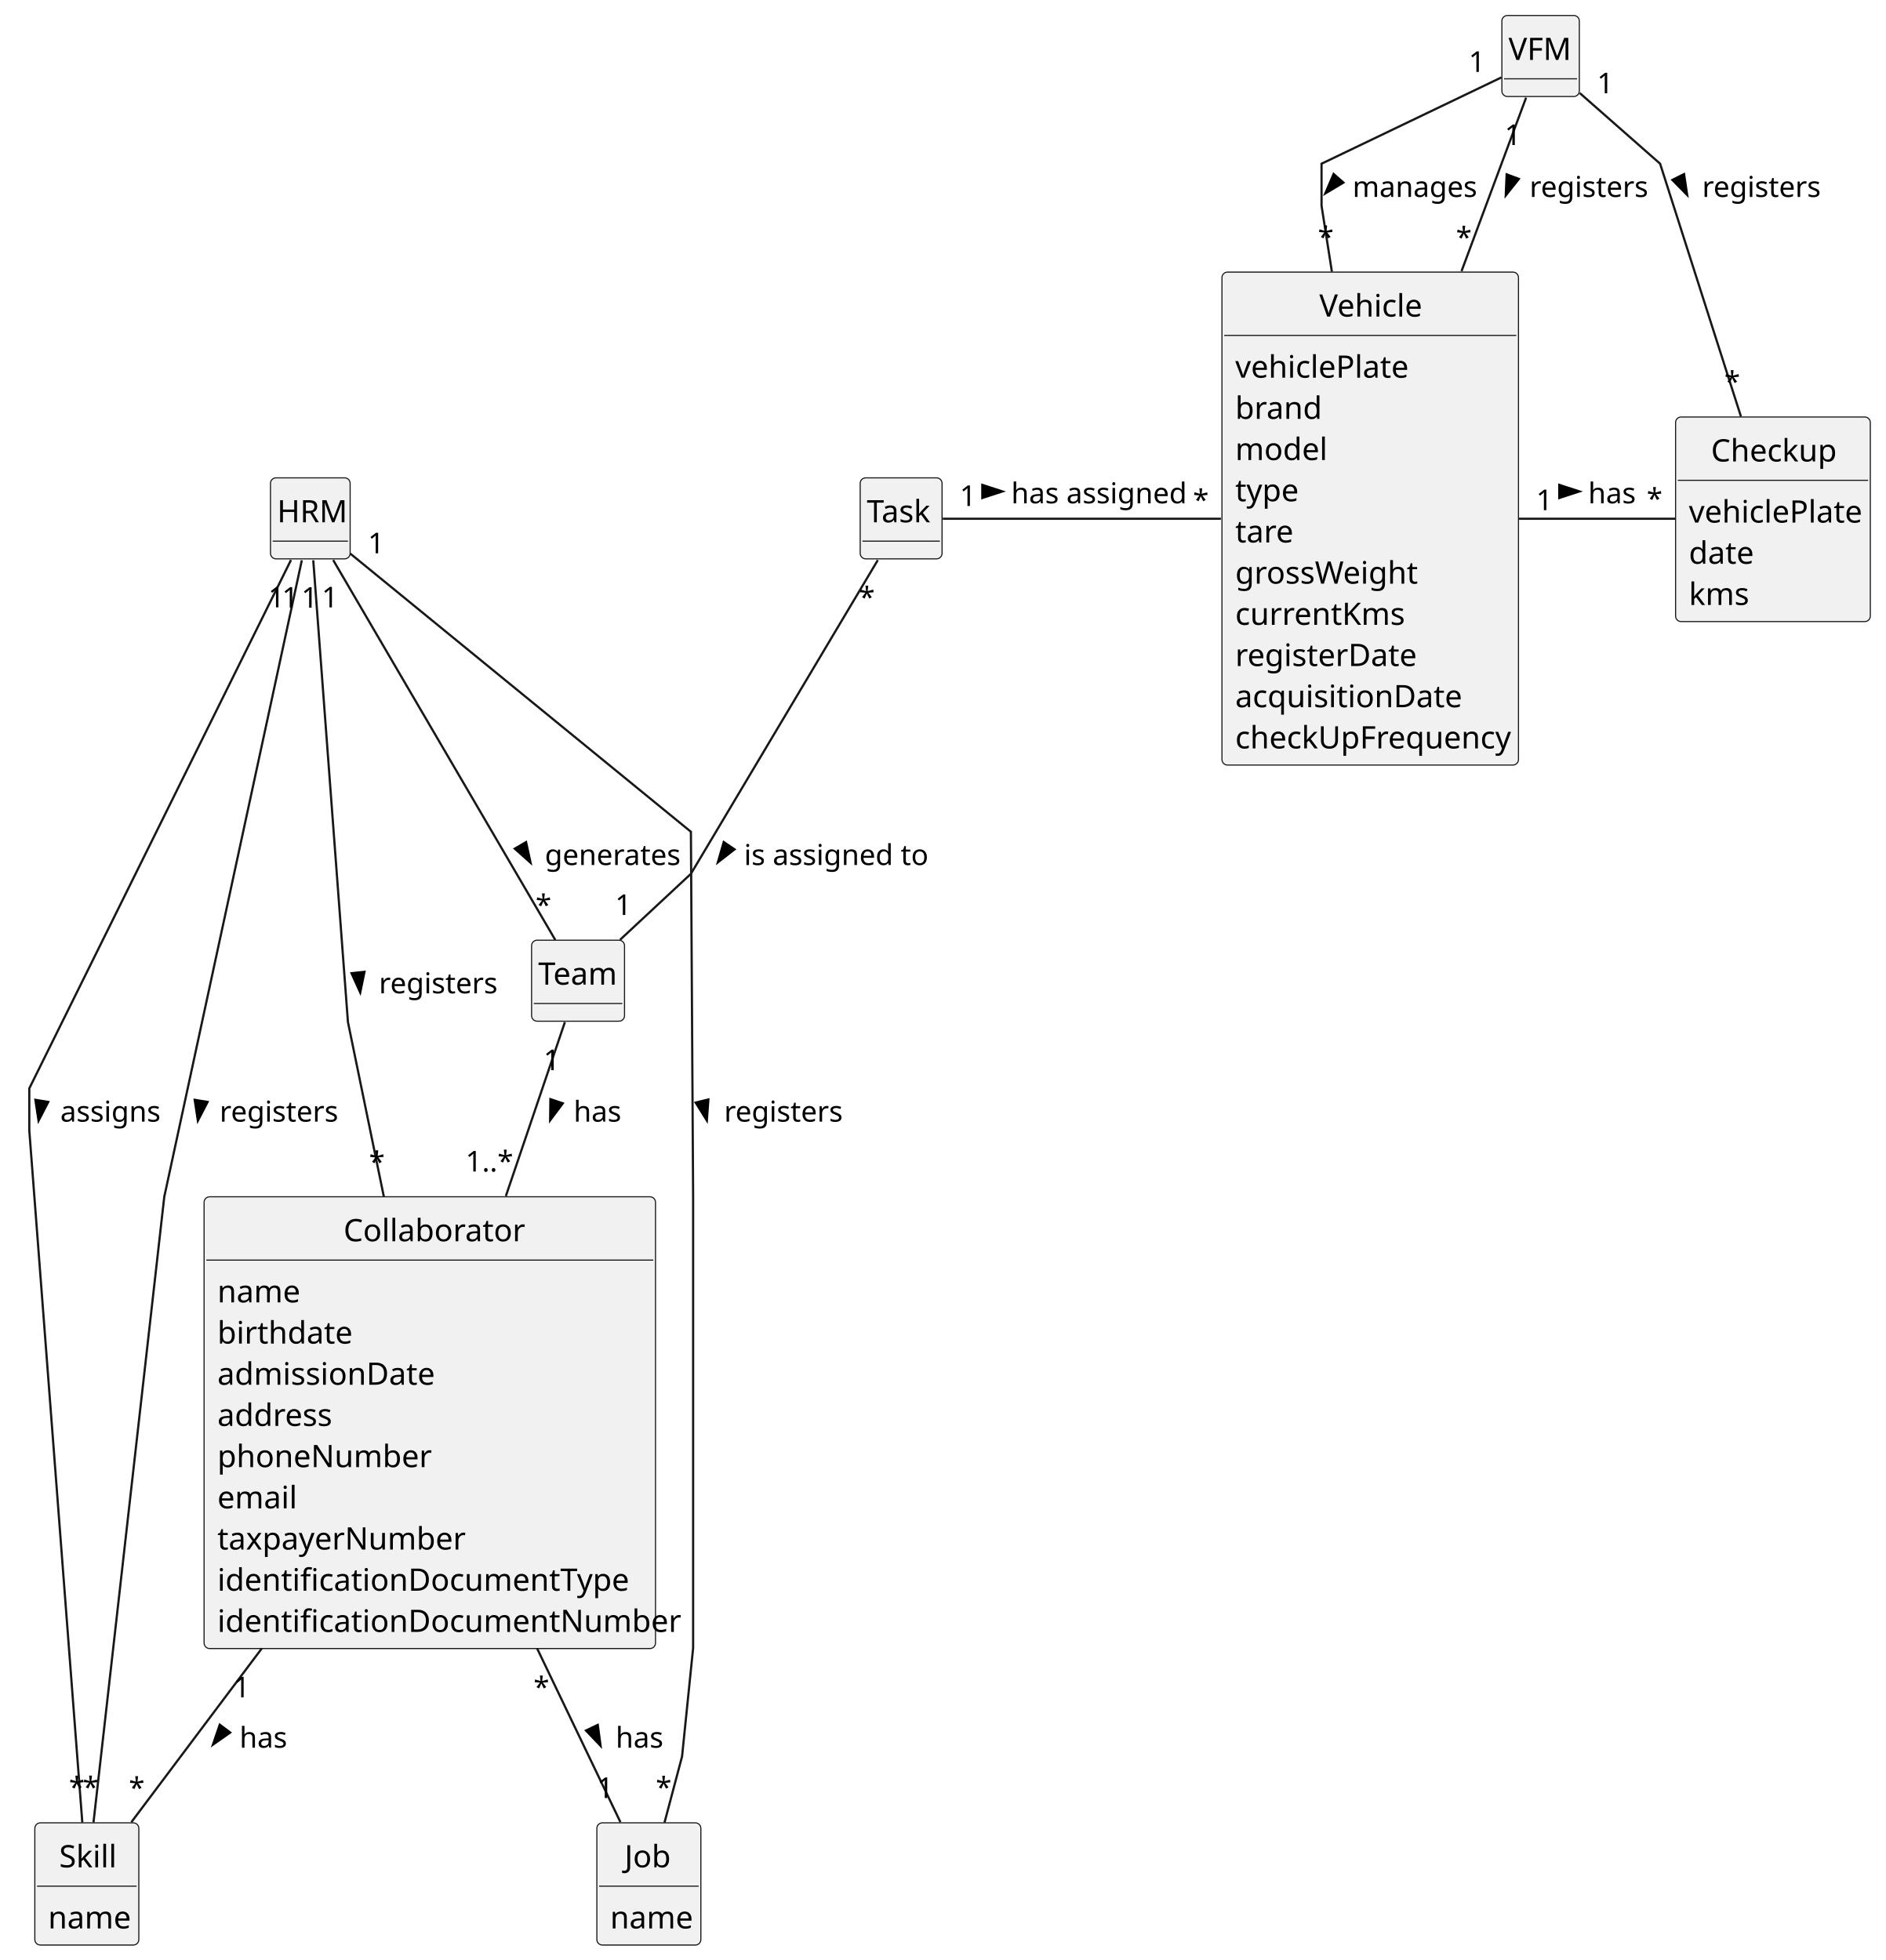
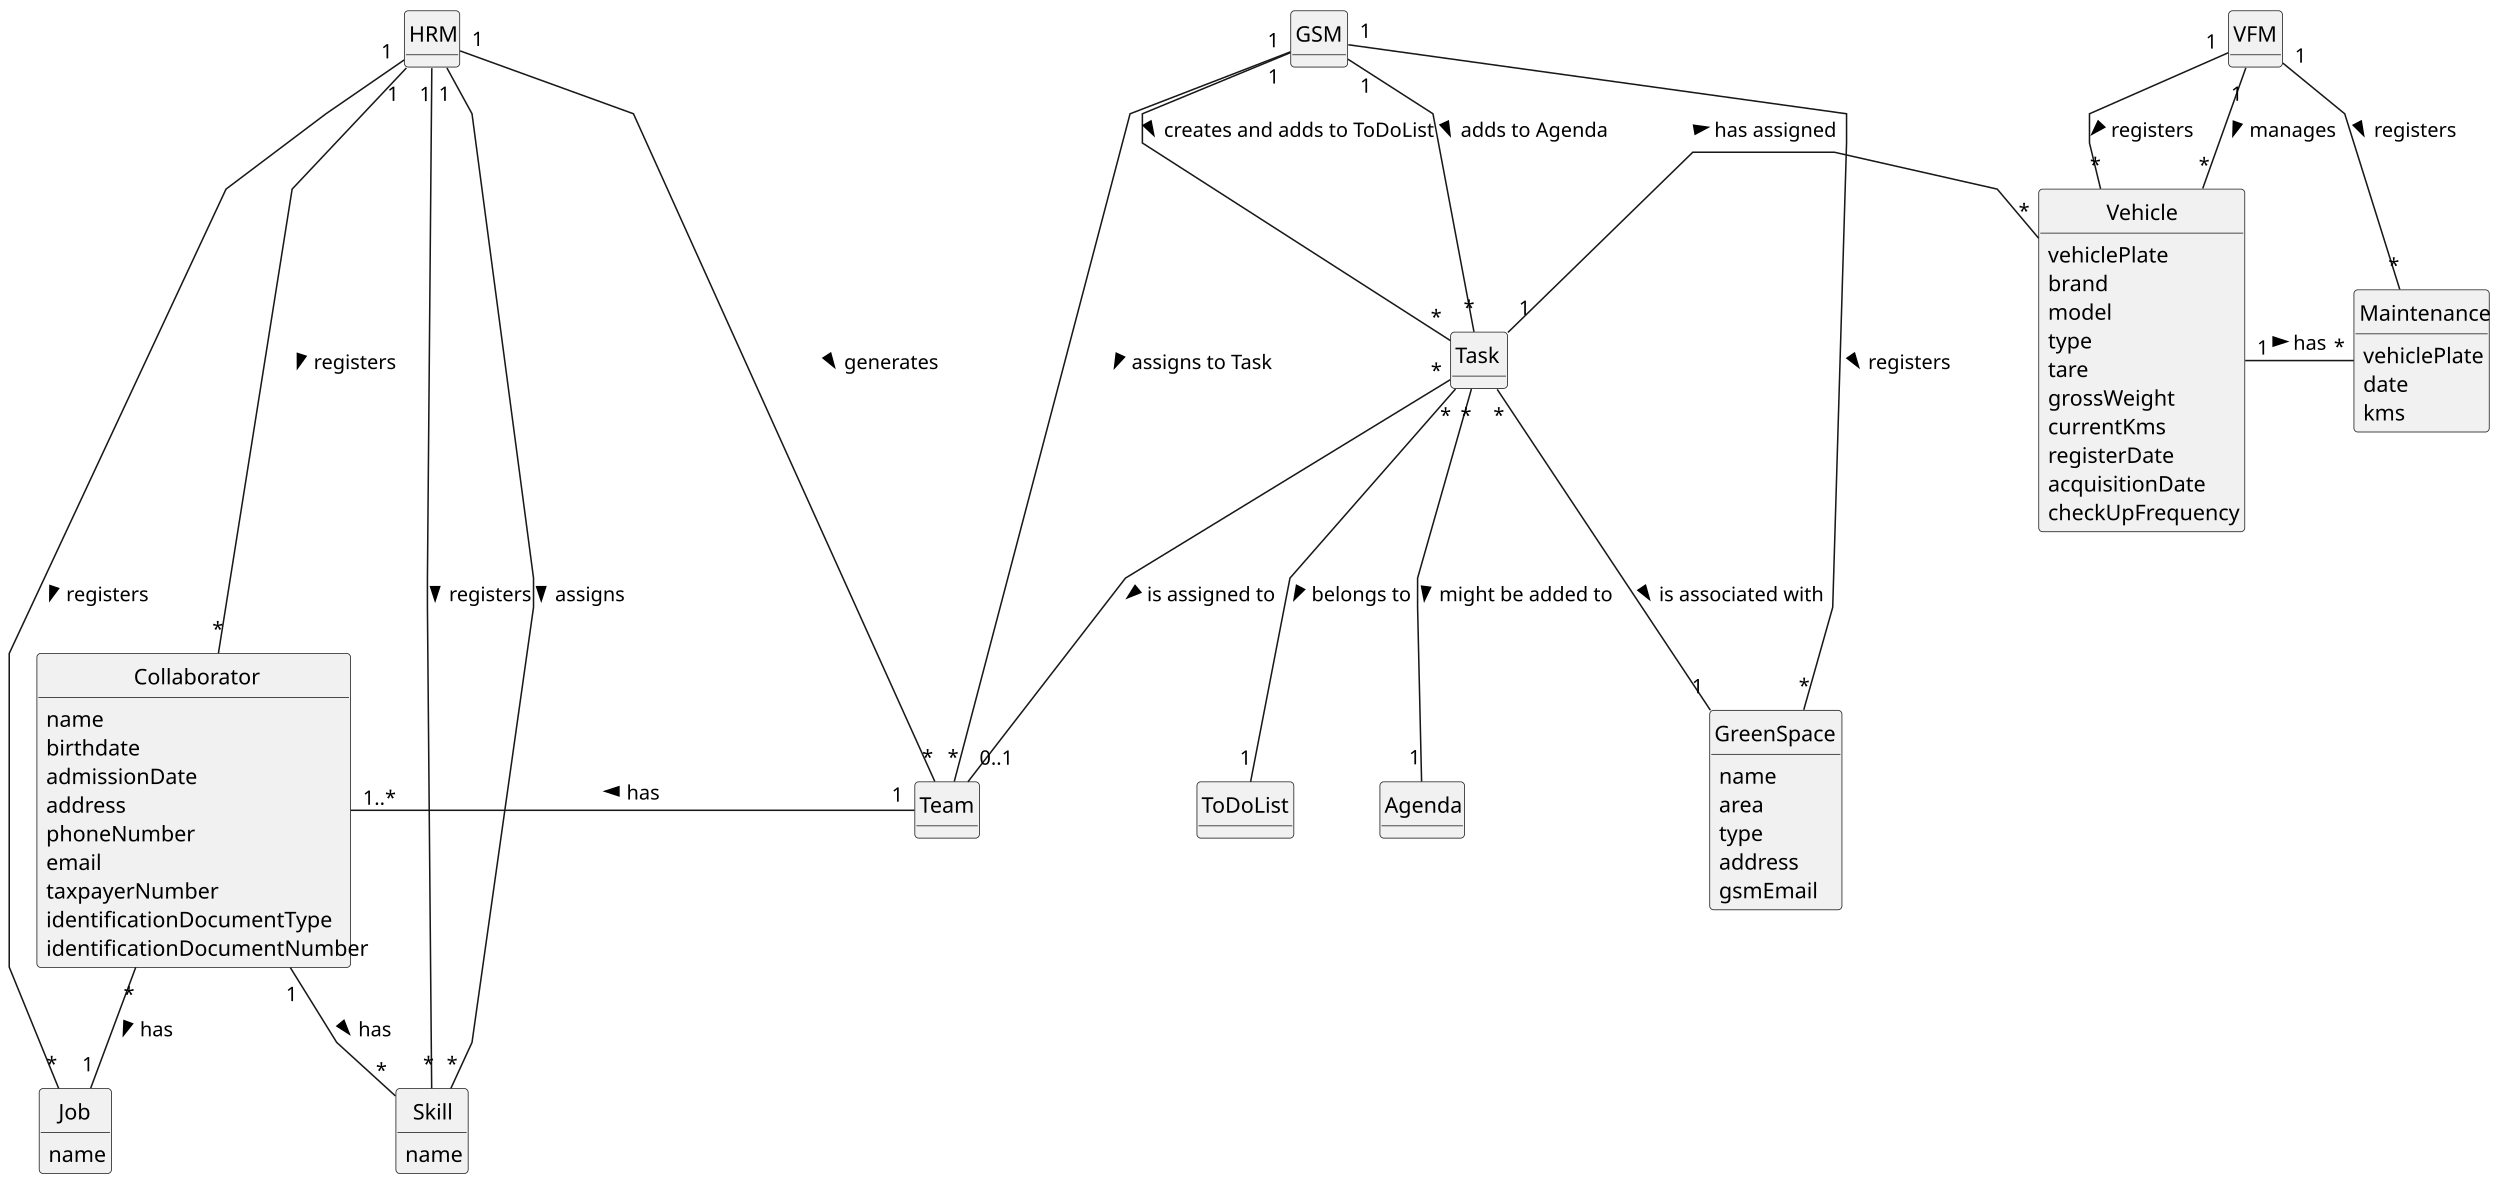
- <svg xmlns="http://www.w3.org/2000/svg" contentStyleType="text/css" height="886px" preserveAspectRatio="none" style="width:852px;height:886px;background:#FFFFFF;" version="1.1" viewBox="0 0 852 886" width="852px" zoomAndPan="magnify">
+ <svg xmlns="http://www.w3.org/2000/svg" contentStyleType="text/css" height="770px" preserveAspectRatio="none" style="width:1626px;height:770px;background:#FFFFFF;" version="1.1" viewBox="0 0 1626 770" width="1626px" zoomAndPan="magnify">
  <defs />
  <g>
    <g id="elem_HRM">
-       <rect codeLine="17" fill="#F1F1F1" height="36.621" id="HRM" rx="2.5" ry="2.5" style="stroke:#181818;stroke-width:0.5;" width="36" x="122.24" y="216" />
-       <text fill="#000000" font-family="sans-serif" font-size="14" lengthAdjust="spacing" textLength="30" x="125.24" y="236.107">HRM</text>
-       <line style="stroke:#181818;stroke-width:0.5;" x1="123.24" x2="157.24" y1="244.621" y2="244.621" />
+       <rect codeLine="17" fill="#F1F1F1" height="36.621" id="HRM" rx="2.5" ry="2.5" style="stroke:#181818;stroke-width:0.5;" width="36" x="263" y="7" />
+       <text fill="#000000" font-family="sans-serif" font-size="14" lengthAdjust="spacing" textLength="30" x="266" y="27.107">HRM</text>
+       <line style="stroke:#181818;stroke-width:0.5;" x1="264" x2="298" y1="35.621" y2="35.621" />
    </g>
    <g id="elem_VFM">
-       <rect codeLine="20" fill="#F1F1F1" height="36.621" id="VFM" rx="2.5" ry="2.5" style="stroke:#181818;stroke-width:0.5;" width="35" x="678.74" y="7" />
-       <text fill="#000000" font-family="sans-serif" font-size="14" lengthAdjust="spacing" textLength="29" x="681.74" y="27.107">VFM</text>
-       <line style="stroke:#181818;stroke-width:0.5;" x1="679.74" x2="712.74" y1="35.621" y2="35.621" />
+       <rect codeLine="20" fill="#F1F1F1" height="36.621" id="VFM" rx="2.5" ry="2.5" style="stroke:#181818;stroke-width:0.5;" width="35" x="1449.5" y="7" />
+       <text fill="#000000" font-family="sans-serif" font-size="14" lengthAdjust="spacing" textLength="29" x="1452.5" y="27.107">VFM</text>
+       <line style="stroke:#181818;stroke-width:0.5;" x1="1450.5" x2="1483.5" y1="35.621" y2="35.621" />
+     </g>
+     <g id="elem_GSM">
+       <rect codeLine="23" fill="#F1F1F1" height="36.621" id="GSM" rx="2.5" ry="2.5" style="stroke:#181818;stroke-width:0.5;" width="37" x="839.5" y="7" />
+       <text fill="#000000" font-family="sans-serif" font-size="14" lengthAdjust="spacing" textLength="31" x="842.5" y="27.107">GSM</text>
+       <line style="stroke:#181818;stroke-width:0.5;" x1="840.5" x2="875.5" y1="35.621" y2="35.621" />
    </g>
    <g id="elem_Skill">
-       <rect codeLine="23" fill="#F1F1F1" height="55.242" id="Skill" rx="2.5" ry="2.5" style="stroke:#181818;stroke-width:0.5;" width="47" x="15.74" y="824" />
-       <text fill="#000000" font-family="sans-serif" font-size="14" lengthAdjust="spacing" textLength="25" x="26.74" y="844.107">Skill</text>
-       <line style="stroke:#181818;stroke-width:0.5;" x1="16.74" x2="61.74" y1="852.621" y2="852.621" />
-       <text fill="#000000" font-family="sans-serif" font-size="14" lengthAdjust="spacing" textLength="35" x="21.74" y="871.729">name</text>
+       <rect codeLine="26" fill="#F1F1F1" height="55.242" id="Skill" rx="2.5" ry="2.5" style="stroke:#181818;stroke-width:0.5;" width="47" x="257.5" y="708" />
+       <text fill="#000000" font-family="sans-serif" font-size="14" lengthAdjust="spacing" textLength="25" x="268.5" y="728.107">Skill</text>
+       <line style="stroke:#181818;stroke-width:0.5;" x1="258.5" x2="303.5" y1="736.621" y2="736.621" />
+       <text fill="#000000" font-family="sans-serif" font-size="14" lengthAdjust="spacing" textLength="35" x="263.5" y="755.729">name</text>
    </g>
    <g id="elem_Job">
-       <rect codeLine="27" fill="#F1F1F1" height="55.242" id="Job" rx="2.5" ry="2.5" style="stroke:#181818;stroke-width:0.5;" width="47" x="269.74" y="824" />
-       <text fill="#000000" font-family="sans-serif" font-size="14" lengthAdjust="spacing" textLength="22" x="282.24" y="844.107">Job</text>
-       <line style="stroke:#181818;stroke-width:0.5;" x1="270.74" x2="315.74" y1="852.621" y2="852.621" />
-       <text fill="#000000" font-family="sans-serif" font-size="14" lengthAdjust="spacing" textLength="35" x="275.74" y="871.729">name</text>
+       <rect codeLine="30" fill="#F1F1F1" height="55.242" id="Job" rx="2.5" ry="2.5" style="stroke:#181818;stroke-width:0.5;" width="47" x="25.5" y="708" />
+       <text fill="#000000" font-family="sans-serif" font-size="14" lengthAdjust="spacing" textLength="22" x="38" y="728.107">Job</text>
+       <line style="stroke:#181818;stroke-width:0.5;" x1="26.5" x2="71.5" y1="736.621" y2="736.621" />
+       <text fill="#000000" font-family="sans-serif" font-size="14" lengthAdjust="spacing" textLength="35" x="31.5" y="755.729">name</text>
    </g>
    <g id="elem_Collaborator">
-       <rect codeLine="31" fill="#F1F1F1" height="204.211" id="Collaborator" rx="2.5" ry="2.5" style="stroke:#181818;stroke-width:0.5;" width="204" x="92.24" y="541" />
-       <text fill="#000000" font-family="sans-serif" font-size="14" lengthAdjust="spacing" textLength="78" x="155.24" y="561.107">Collaborator</text>
-       <line style="stroke:#181818;stroke-width:0.5;" x1="93.24" x2="295.24" y1="569.621" y2="569.621" />
-       <text fill="#000000" font-family="sans-serif" font-size="14" lengthAdjust="spacing" textLength="35" x="98.24" y="588.729">name</text>
-       <text fill="#000000" font-family="sans-serif" font-size="14" lengthAdjust="spacing" textLength="56" x="98.24" y="607.35">birthdate</text>
-       <text fill="#000000" font-family="sans-serif" font-size="14" lengthAdjust="spacing" textLength="93" x="98.24" y="625.971">admissionDate</text>
-       <text fill="#000000" font-family="sans-serif" font-size="14" lengthAdjust="spacing" textLength="51" x="98.24" y="644.592">address</text>
-       <text fill="#000000" font-family="sans-serif" font-size="14" lengthAdjust="spacing" textLength="89" x="98.24" y="663.213">phoneNumber</text>
-       <text fill="#000000" font-family="sans-serif" font-size="14" lengthAdjust="spacing" textLength="33" x="98.24" y="681.834">email</text>
-       <text fill="#000000" font-family="sans-serif" font-size="14" lengthAdjust="spacing" textLength="103" x="98.24" y="700.455">taxpayerNumber</text>
-       <text fill="#000000" font-family="sans-serif" font-size="14" lengthAdjust="spacing" textLength="175" x="98.24" y="719.076">identificationDocumentType</text>
-       <text fill="#000000" font-family="sans-serif" font-size="14" lengthAdjust="spacing" textLength="192" x="98.24" y="737.697">identificationDocumentNumber</text>
+       <rect codeLine="34" fill="#F1F1F1" height="204.211" id="Collaborator" rx="2.5" ry="2.5" style="stroke:#181818;stroke-width:0.5;" width="204" x="24" y="425" />
+       <text fill="#000000" font-family="sans-serif" font-size="14" lengthAdjust="spacing" textLength="78" x="87" y="445.107">Collaborator</text>
+       <line style="stroke:#181818;stroke-width:0.5;" x1="25" x2="227" y1="453.621" y2="453.621" />
+       <text fill="#000000" font-family="sans-serif" font-size="14" lengthAdjust="spacing" textLength="35" x="30" y="472.728">name</text>
+       <text fill="#000000" font-family="sans-serif" font-size="14" lengthAdjust="spacing" textLength="56" x="30" y="491.35">birthdate</text>
+       <text fill="#000000" font-family="sans-serif" font-size="14" lengthAdjust="spacing" textLength="93" x="30" y="509.971">admissionDate</text>
+       <text fill="#000000" font-family="sans-serif" font-size="14" lengthAdjust="spacing" textLength="51" x="30" y="528.592">address</text>
+       <text fill="#000000" font-family="sans-serif" font-size="14" lengthAdjust="spacing" textLength="89" x="30" y="547.213">phoneNumber</text>
+       <text fill="#000000" font-family="sans-serif" font-size="14" lengthAdjust="spacing" textLength="33" x="30" y="565.834">email</text>
+       <text fill="#000000" font-family="sans-serif" font-size="14" lengthAdjust="spacing" textLength="103" x="30" y="584.455">taxpayerNumber</text>
+       <text fill="#000000" font-family="sans-serif" font-size="14" lengthAdjust="spacing" textLength="175" x="30" y="603.076">identificationDocumentType</text>
+       <text fill="#000000" font-family="sans-serif" font-size="14" lengthAdjust="spacing" textLength="192" x="30" y="621.697">identificationDocumentNumber</text>
    </g>
    <g id="elem_Team">
-       <rect codeLine="43" fill="#F1F1F1" height="36.621" id="Team" rx="2.5" ry="2.5" style="stroke:#181818;stroke-width:0.5;" width="42" x="240.24" y="425" />
-       <text fill="#000000" font-family="sans-serif" font-size="14" lengthAdjust="spacing" textLength="36" x="243.24" y="445.107">Team</text>
-       <line style="stroke:#181818;stroke-width:0.5;" x1="241.24" x2="281.24" y1="453.621" y2="453.621" />
+       <rect codeLine="46" fill="#F1F1F1" height="36.621" id="Team" rx="2.5" ry="2.5" style="stroke:#181818;stroke-width:0.5;" width="42" x="595" y="508.5" />
+       <text fill="#000000" font-family="sans-serif" font-size="14" lengthAdjust="spacing" textLength="36" x="598" y="528.607">Team</text>
+       <line style="stroke:#181818;stroke-width:0.5;" x1="596" x2="636" y1="537.121" y2="537.121" />
    </g>
    <g id="elem_Task">
-       <rect codeLine="46" fill="#F1F1F1" height="36.621" id="Task" rx="2.5" ry="2.5" style="stroke:#181818;stroke-width:0.5;" width="37" x="388.74" y="216" />
-       <text fill="#000000" font-family="sans-serif" font-size="14" lengthAdjust="spacing" textLength="31" x="391.74" y="236.107">Task</text>
-       <line style="stroke:#181818;stroke-width:0.5;" x1="389.74" x2="424.74" y1="244.621" y2="244.621" />
+       <rect codeLine="49" fill="#F1F1F1" height="36.621" id="Task" rx="2.5" ry="2.5" style="stroke:#181818;stroke-width:0.5;" width="37" x="943.5" y="216" />
+       <text fill="#000000" font-family="sans-serif" font-size="14" lengthAdjust="spacing" textLength="31" x="946.5" y="236.107">Task</text>
+       <line style="stroke:#181818;stroke-width:0.5;" x1="944.5" x2="979.5" y1="244.621" y2="244.621" />
    </g>
    <g id="elem_Vehicle">
-       <rect codeLine="49" fill="#F1F1F1" height="222.832" id="Vehicle" rx="2.5" ry="2.5" style="stroke:#181818;stroke-width:0.5;" width="134" x="552.24" y="123" />
-       <text fill="#000000" font-family="sans-serif" font-size="14" lengthAdjust="spacing" textLength="46" x="596.24" y="143.107">Vehicle</text>
-       <line style="stroke:#181818;stroke-width:0.5;" x1="553.24" x2="685.24" y1="151.621" y2="151.621" />
-       <text fill="#000000" font-family="sans-serif" font-size="14" lengthAdjust="spacing" textLength="76" x="558.24" y="170.728">vehiclePlate</text>
-       <text fill="#000000" font-family="sans-serif" font-size="14" lengthAdjust="spacing" textLength="37" x="558.24" y="189.35">brand</text>
-       <text fill="#000000" font-family="sans-serif" font-size="14" lengthAdjust="spacing" textLength="38" x="558.24" y="207.971">model</text>
-       <text fill="#000000" font-family="sans-serif" font-size="14" lengthAdjust="spacing" textLength="27" x="558.24" y="226.592">type</text>
-       <text fill="#000000" font-family="sans-serif" font-size="14" lengthAdjust="spacing" textLength="25" x="558.24" y="245.213">tare</text>
-       <text fill="#000000" font-family="sans-serif" font-size="14" lengthAdjust="spacing" textLength="79" x="558.24" y="263.834">grossWeight</text>
-       <text fill="#000000" font-family="sans-serif" font-size="14" lengthAdjust="spacing" textLength="72" x="558.24" y="282.455">currentKms</text>
-       <text fill="#000000" font-family="sans-serif" font-size="14" lengthAdjust="spacing" textLength="78" x="558.24" y="301.076">registerDate</text>
-       <text fill="#000000" font-family="sans-serif" font-size="14" lengthAdjust="spacing" textLength="97" x="558.24" y="319.697">acquisitionDate</text>
-       <text fill="#000000" font-family="sans-serif" font-size="14" lengthAdjust="spacing" textLength="122" x="558.24" y="338.318">checkUpFrequency</text>
-     </g>
-     <g id="elem_Checkup">
-       <rect codeLine="62" fill="#F1F1F1" height="92.484" id="Checkup" rx="2.5" ry="2.5" style="stroke:#181818;stroke-width:0.5;" width="88" x="757.24" y="188.5" />
-       <text fill="#000000" font-family="sans-serif" font-size="14" lengthAdjust="spacing" textLength="56" x="773.24" y="208.607">Checkup</text>
-       <line style="stroke:#181818;stroke-width:0.5;" x1="758.24" x2="844.24" y1="217.121" y2="217.121" />
-       <text fill="#000000" font-family="sans-serif" font-size="14" lengthAdjust="spacing" textLength="76" x="763.24" y="236.228">vehiclePlate</text>
-       <text fill="#000000" font-family="sans-serif" font-size="14" lengthAdjust="spacing" textLength="28" x="763.24" y="254.85">date</text>
-       <text fill="#000000" font-family="sans-serif" font-size="14" lengthAdjust="spacing" textLength="25" x="763.24" y="273.471">kms</text>
+       <rect codeLine="52" fill="#F1F1F1" height="222.832" id="Vehicle" rx="2.5" ry="2.5" style="stroke:#181818;stroke-width:0.5;" width="134" x="1326" y="123" />
+       <text fill="#000000" font-family="sans-serif" font-size="14" lengthAdjust="spacing" textLength="46" x="1370" y="143.107">Vehicle</text>
+       <line style="stroke:#181818;stroke-width:0.5;" x1="1327" x2="1459" y1="151.621" y2="151.621" />
+       <text fill="#000000" font-family="sans-serif" font-size="14" lengthAdjust="spacing" textLength="76" x="1332" y="170.728">vehiclePlate</text>
+       <text fill="#000000" font-family="sans-serif" font-size="14" lengthAdjust="spacing" textLength="37" x="1332" y="189.35">brand</text>
+       <text fill="#000000" font-family="sans-serif" font-size="14" lengthAdjust="spacing" textLength="38" x="1332" y="207.971">model</text>
+       <text fill="#000000" font-family="sans-serif" font-size="14" lengthAdjust="spacing" textLength="27" x="1332" y="226.592">type</text>
+       <text fill="#000000" font-family="sans-serif" font-size="14" lengthAdjust="spacing" textLength="25" x="1332" y="245.213">tare</text>
+       <text fill="#000000" font-family="sans-serif" font-size="14" lengthAdjust="spacing" textLength="79" x="1332" y="263.834">grossWeight</text>
+       <text fill="#000000" font-family="sans-serif" font-size="14" lengthAdjust="spacing" textLength="72" x="1332" y="282.455">currentKms</text>
+       <text fill="#000000" font-family="sans-serif" font-size="14" lengthAdjust="spacing" textLength="78" x="1332" y="301.076">registerDate</text>
+       <text fill="#000000" font-family="sans-serif" font-size="14" lengthAdjust="spacing" textLength="97" x="1332" y="319.697">acquisitionDate</text>
+       <text fill="#000000" font-family="sans-serif" font-size="14" lengthAdjust="spacing" textLength="122" x="1332" y="338.318">checkUpFrequency</text>
+     </g>
+     <g id="elem_Maintenance">
+       <rect codeLine="65" fill="#F1F1F1" height="92.484" id="Maintenance" rx="2.5" ry="2.5" style="stroke:#181818;stroke-width:0.5;" width="88" x="1531" y="188.5" />
+       <text fill="#000000" font-family="sans-serif" font-size="14" lengthAdjust="spacing" textLength="81" x="1534.5" y="208.607">Maintenance</text>
+       <line style="stroke:#181818;stroke-width:0.5;" x1="1532" x2="1618" y1="217.121" y2="217.121" />
+       <text fill="#000000" font-family="sans-serif" font-size="14" lengthAdjust="spacing" textLength="76" x="1537" y="236.228">vehiclePlate</text>
+       <text fill="#000000" font-family="sans-serif" font-size="14" lengthAdjust="spacing" textLength="28" x="1537" y="254.85">date</text>
+       <text fill="#000000" font-family="sans-serif" font-size="14" lengthAdjust="spacing" textLength="25" x="1537" y="273.471">kms</text>
+     </g>
+     <g id="elem_GreenSpace">
+       <rect codeLine="71" fill="#F1F1F1" height="129.727" id="GreenSpace" rx="2.5" ry="2.5" style="stroke:#181818;stroke-width:0.5;" width="86" x="1112" y="462" />
+       <text fill="#000000" font-family="sans-serif" font-size="14" lengthAdjust="spacing" textLength="80" x="1115" y="482.107">GreenSpace</text>
+       <line style="stroke:#181818;stroke-width:0.5;" x1="1113" x2="1197" y1="490.621" y2="490.621" />
+       <text fill="#000000" font-family="sans-serif" font-size="14" lengthAdjust="spacing" textLength="35" x="1118" y="509.728">name</text>
+       <text fill="#000000" font-family="sans-serif" font-size="14" lengthAdjust="spacing" textLength="29" x="1118" y="528.35">area</text>
+       <text fill="#000000" font-family="sans-serif" font-size="14" lengthAdjust="spacing" textLength="27" x="1118" y="546.971">type</text>
+       <text fill="#000000" font-family="sans-serif" font-size="14" lengthAdjust="spacing" textLength="51" x="1118" y="565.592">address</text>
+       <text fill="#000000" font-family="sans-serif" font-size="14" lengthAdjust="spacing" textLength="60" x="1118" y="584.213">gsmEmail</text>
+     </g>
+     <g id="elem_ToDoList">
+       <rect codeLine="79" fill="#F1F1F1" height="36.621" id="ToDoList" rx="2.5" ry="2.5" style="stroke:#181818;stroke-width:0.5;" width="63" x="778.5" y="508.5" />
+       <text fill="#000000" font-family="sans-serif" font-size="14" lengthAdjust="spacing" textLength="57" x="781.5" y="528.607">ToDoList</text>
+       <line style="stroke:#181818;stroke-width:0.5;" x1="779.5" x2="840.5" y1="537.121" y2="537.121" />
+     </g>
+     <g id="elem_Agenda">
+       <rect codeLine="82" fill="#F1F1F1" height="36.621" id="Agenda" rx="2.5" ry="2.5" style="stroke:#181818;stroke-width:0.5;" width="55" x="897.5" y="508.5" />
+       <text fill="#000000" font-family="sans-serif" font-size="14" lengthAdjust="spacing" textLength="49" x="900.5" y="528.607">Agenda</text>
+       <line style="stroke:#181818;stroke-width:0.5;" x1="898.5" x2="951.5" y1="537.121" y2="537.121" />
    </g>
    <g id="link_HRM_Skill">
-       <path codeLine="68" d="M136.41,253.25 C122.32,318.45 74.24,541 74.24,541 C74.24,541 50.74,748.77 42.25,823.84 " fill="none" id="HRM-Skill" style="stroke:#181818;stroke-width:1.0;" />
-       <polygon fill="#000000" points="89.426,506.579,93.798,498.133,87.999,497.176,89.426,506.579" style="stroke:#000000;stroke-width:1.0;" />
-       <text fill="#000000" font-family="sans-serif" font-size="13" lengthAdjust="spacing" textLength="50" x="99.24" y="507.028">registers</text>
-       <text fill="#000000" font-family="sans-serif" font-size="13" lengthAdjust="spacing" textLength="7" x="127.44" y="274.692">1</text>
-       <text fill="#000000" font-family="sans-serif" font-size="13" lengthAdjust="spacing" textLength="5" x="37.368" y="812.512">*</text>
+       <path codeLine="86" d="M280.85,44.31 C280.24,115.53 278,376 278,376 C278,376 278,395 278,395 C278,395 280.06,627.83 280.76,707.86 " fill="none" id="HRM-Skill" style="stroke:#181818;stroke-width:1.0;" />
+       <polygon fill="#000000" points="282.999,390.646,285.94,381.601,280.062,381.6,282.999,390.646" style="stroke:#000000;stroke-width:1.0;" />
+       <text fill="#000000" font-family="sans-serif" font-size="13" lengthAdjust="spacing" textLength="50" x="292" y="391.028">registers</text>
+       <text fill="#000000" font-family="sans-serif" font-size="13" lengthAdjust="spacing" textLength="7" x="272.869" y="65.768">1</text>
+       <text fill="#000000" font-family="sans-serif" font-size="13" lengthAdjust="spacing" textLength="5" x="275.126" y="696.537">*</text>
    </g>
    <g id="link_HRM_Skill">
-       <path codeLine="71" d="M131.51,253.13 C102.82,311.08 13.24,492 13.24,492 C13.24,492 13.24,511 13.24,511 C13.24,511 31.07,743.83 37.2,823.86 " fill="none" id="HRM-Skill-1" style="stroke:#181818;stroke-width:1.0;" />
-       <polygon fill="#000000" points="17.425,506.579,21.799,498.134,16,497.175,17.425,506.579" style="stroke:#000000;stroke-width:1.0;" />
-       <text fill="#000000" font-family="sans-serif" font-size="13" lengthAdjust="spacing" textLength="45" x="27.24" y="507.028">assigns</text>
-       <text fill="#000000" font-family="sans-serif" font-size="13" lengthAdjust="spacing" textLength="7" x="121.223" y="274.539">1</text>
-       <text fill="#000000" font-family="sans-serif" font-size="13" lengthAdjust="spacing" textLength="5" x="31.15" y="812.537">*</text>
+       <path codeLine="89" d="M290.68,44.19 C298.07,57.69 307,74 307,74 C307,74 347,376 347,376 C347,376 347,395 347,395 C347,395 307,678 307,678 C307,678 299.98,693.25 293.24,707.9 " fill="none" id="HRM-Skill-1" style="stroke:#181818;stroke-width:1.0;" />
+       <polygon fill="#000000" points="352.019,390.646,354.923,381.589,349.046,381.612,352.019,390.646" style="stroke:#000000;stroke-width:1.0;" />
+       <text fill="#000000" font-family="sans-serif" font-size="13" lengthAdjust="spacing" textLength="45" x="361" y="391.028">assigns</text>
+       <text fill="#000000" font-family="sans-serif" font-size="13" lengthAdjust="spacing" textLength="7" x="285.341" y="65.616">1</text>
+       <text fill="#000000" font-family="sans-serif" font-size="13" lengthAdjust="spacing" textLength="5" x="290.492" y="696.586">*</text>
    </g>
    <g id="link_HRM_Job">
-       <path codeLine="69" d="M158.32,250.27 C202.48,286.34 312.24,376 312.24,376 C312.24,376 313.24,541 313.24,541 C313.24,541 313.24,745 313.24,745 C313.24,745 308.24,794 308.24,794 C308.24,794 304.19,809.25 300.3,823.9 " fill="none" id="HRM-Job" style="stroke:#181818;stroke-width:1.0;" />
-       <polygon fill="#000000" points="319.441,506.499,320.121,497.013,314.415,498.425,319.441,506.499" style="stroke:#000000;stroke-width:1.0;" />
-       <text fill="#000000" font-family="sans-serif" font-size="13" lengthAdjust="spacing" textLength="50" x="327.24" y="507.028">registers</text>
-       <text fill="#000000" font-family="sans-serif" font-size="13" lengthAdjust="spacing" textLength="7" x="166.278" y="250.103">1</text>
-       <text fill="#000000" font-family="sans-serif" font-size="13" lengthAdjust="spacing" textLength="5" x="296.355" y="812.586">*</text>
+       <path codeLine="87" d="M262.87,38.98 C242.43,53.05 212,74 212,74 C212,74 147,123 147,123 C147,123 6,425 6,425 C6,425 6,629 6,629 C6,629 25.41,676.62 38.15,707.88 " fill="none" id="HRM-Job" style="stroke:#181818;stroke-width:1.0;" />
+       <polygon fill="#000000" points="32.408,390.385,38.074,382.747,32.502,380.875,32.408,390.385" style="stroke:#000000;stroke-width:1.0;" />
+       <text fill="#000000" font-family="sans-serif" font-size="13" lengthAdjust="spacing" textLength="50" x="43" y="391.028">registers</text>
+       <text fill="#000000" font-family="sans-serif" font-size="13" lengthAdjust="spacing" textLength="7" x="247.894" y="37.968">1</text>
+       <text fill="#000000" font-family="sans-serif" font-size="13" lengthAdjust="spacing" textLength="5" x="30.063" y="696.561">*</text>
    </g>
    <g id="link_HRM_Collaborator">
-       <path codeLine="70" d="M141.57,253.27 C145.58,306.67 157.24,462 157.24,462 C157.24,462 165.03,499.92 173.47,540.95 " fill="none" id="HRM-Collaborator" style="stroke:#181818;stroke-width:1.0;" />
-       <polygon fill="#000000" points="162.791,448.615,164.715,439.301,158.873,439.949,162.791,448.615" style="stroke:#000000;stroke-width:1.0;" />
-       <text fill="#000000" font-family="sans-serif" font-size="13" lengthAdjust="spacing" textLength="50" x="171.24" y="449.028">registers</text>
-       <text fill="#000000" font-family="sans-serif" font-size="13" lengthAdjust="spacing" textLength="7" x="136.207" y="274.717">1</text>
-       <text fill="#000000" font-family="sans-serif" font-size="13" lengthAdjust="spacing" textLength="5" x="166.761" y="529.863">*</text>
+       <path codeLine="88" d="M264.31,44.2 C238.04,72.06 190,123 190,123 C190,123 161.03,305.45 142.07,424.83 " fill="none" id="HRM-Collaborator" style="stroke:#181818;stroke-width:1.0;" />
+       <polygon fill="#000000" points="193.471,239.406,199.035,231.693,193.439,229.895,193.471,239.406" style="stroke:#000000;stroke-width:1.0;" />
+       <text fill="#000000" font-family="sans-serif" font-size="13" lengthAdjust="spacing" textLength="50" x="204" y="240.028">registers</text>
+       <text fill="#000000" font-family="sans-serif" font-size="13" lengthAdjust="spacing" textLength="7" x="251.884" y="65.628">1</text>
+       <text fill="#000000" font-family="sans-serif" font-size="13" lengthAdjust="spacing" textLength="5" x="138.066" y="413.734">*</text>
    </g>
    <g id="link_HRM_Team">
-       <path codeLine="72" d="M150.56,253.15 C173.42,292.26 228.11,385.83 250.95,424.9 " fill="none" id="HRM-Team" style="stroke:#181818;stroke-width:1.0;" />
-       <polygon fill="#000000" points="239.763,389.962,237.736,380.67,232.662,383.636,239.763,389.962" style="stroke:#000000;stroke-width:1.0;" />
-       <text fill="#000000" font-family="sans-serif" font-size="13" lengthAdjust="spacing" textLength="57" x="246.24" y="391.028">generates</text>
-       <text fill="#000000" font-family="sans-serif" font-size="13" lengthAdjust="spacing" textLength="7" x="145.393" y="274.565">1</text>
-       <text fill="#000000" font-family="sans-serif" font-size="13" lengthAdjust="spacing" textLength="5" x="242.033" y="413.731">*</text>
+       <path codeLine="90" d="M299.21,33.1 C335.21,46.16 412,74 412,74 C412,74 570.29,424.71 608,508.28 " fill="none" id="HRM-Team" style="stroke:#181818;stroke-width:1.0;" />
+       <polygon fill="#000000" points="542.725,238.838,540.26,229.652,535.332,232.855,542.725,238.838" style="stroke:#000000;stroke-width:1.0;" />
+       <text fill="#000000" font-family="sans-serif" font-size="13" lengthAdjust="spacing" textLength="57" x="549" y="240.028">generates</text>
+       <text fill="#000000" font-family="sans-serif" font-size="13" lengthAdjust="spacing" textLength="7" x="306.944" y="29.927">1</text>
+       <text fill="#000000" font-family="sans-serif" font-size="13" lengthAdjust="spacing" textLength="5" x="599.784" y="497.075">*</text>
    </g>
    <g id="link_Collaborator_Job">
-       <path codeLine="73" d="M242.72,745.13 C256.64,774.15 270.66,803.4 280.39,823.69 " fill="none" id="Collaborator-Job" style="stroke:#181818;stroke-width:1.0;" />
-       <polygon fill="#000000" points="271.402,789.154,270.141,779.727,264.841,782.269,271.402,789.154" style="stroke:#000000;stroke-width:1.0;" />
-       <text fill="#000000" font-family="sans-serif" font-size="13" lengthAdjust="spacing" textLength="21" x="278.24" y="790.028">has</text>
-       <text fill="#000000" font-family="sans-serif" font-size="13" lengthAdjust="spacing" textLength="5" x="241.097" y="767.286">*</text>
-       <text fill="#000000" font-family="sans-serif" font-size="13" lengthAdjust="spacing" textLength="7" x="269.814" y="812.781">1</text>
+       <path codeLine="91" d="M88.29,629.13 C77.47,658.15 66.56,687.4 59,707.69 " fill="none" id="Collaborator-Job" style="stroke:#181818;stroke-width:1.0;" />
+       <polygon fill="#000000" points="80.253,673.331,86.167,665.882,80.659,663.829,80.253,673.331" style="stroke:#000000;stroke-width:1.0;" />
+       <text fill="#000000" font-family="sans-serif" font-size="13" lengthAdjust="spacing" textLength="21" x="91" y="674.028">has</text>
+       <text fill="#000000" font-family="sans-serif" font-size="13" lengthAdjust="spacing" textLength="5" x="80.337" y="651.286">*</text>
+       <text fill="#000000" font-family="sans-serif" font-size="13" lengthAdjust="spacing" textLength="7" x="53.422" y="696.781">1</text>
    </g>
    <g id="link_Collaborator_Skill">
-       <path codeLine="74" d="M118.33,745.13 C96.55,774.15 74.59,803.4 59.36,823.69 " fill="none" id="Collaborator-Skill" style="stroke:#181818;stroke-width:1.0;" />
-       <polygon fill="#000000" points="96.239,788.644,104.019,783.175,99.318,779.646,96.239,788.644" style="stroke:#000000;stroke-width:1.0;" />
-       <text fill="#000000" font-family="sans-serif" font-size="13" lengthAdjust="spacing" textLength="21" x="108.24" y="790.028">has</text>
-       <text fill="#000000" font-family="sans-serif" font-size="13" lengthAdjust="spacing" textLength="7" x="105.498" y="767.286">1</text>
-       <text fill="#000000" font-family="sans-serif" font-size="13" lengthAdjust="spacing" textLength="5" x="58.215" y="812.781">*</text>
+       <path codeLine="92" d="M188.81,629.3 C205.51,656.24 219,678 219,678 C219,678 239.72,696.88 257.21,712.82 " fill="none" id="Collaborator-Skill" style="stroke:#181818;stroke-width:1.0;" />
+       <polygon fill="#000000" points="227.168,672.514,223.711,663.654,219.163,667.378,227.168,672.514" style="stroke:#000000;stroke-width:1.0;" />
+       <text fill="#000000" font-family="sans-serif" font-size="13" lengthAdjust="spacing" textLength="21" x="233" y="674.028">has</text>
+       <text fill="#000000" font-family="sans-serif" font-size="13" lengthAdjust="spacing" textLength="7" x="185.98" y="651.122">1</text>
+       <text fill="#000000" font-family="sans-serif" font-size="13" lengthAdjust="spacing" textLength="5" x="244.487" y="700.696">*</text>
    </g>
    <g id="link_Team_Collaborator">
-       <path codeLine="75" d="M255.29,462.03 C249.11,480.25 238.92,510.3 228.61,540.68 " fill="none" id="Team-Collaborator" style="stroke:#181818;stroke-width:1.0;" />
-       <polygon fill="#000000" points="248.634,506.38,254.323,498.759,248.756,496.871,248.634,506.38" style="stroke:#000000;stroke-width:1.0;" />
-       <text fill="#000000" font-family="sans-serif" font-size="13" lengthAdjust="spacing" textLength="21" x="259.24" y="507.028">has</text>
-       <text fill="#000000" font-family="sans-serif" font-size="13" lengthAdjust="spacing" textLength="7" x="245.632" y="483.755">1</text>
-       <text fill="#000000" font-family="sans-serif" font-size="13" lengthAdjust="spacing" textLength="20" x="210.4" y="529.573">1..*</text>
+       <path codeLine="93" d="M594.79,527 C532.35,527 346.2,527 228.12,527 " fill="none" id="Team-Collaborator" style="stroke:#181818;stroke-width:1.0;" />
+       <polygon fill="#000000" points="393.5,514.645,402.545,517.584,402.545,511.707,393.5,514.645" style="stroke:#000000;stroke-width:1.0;" />
+       <text fill="#000000" font-family="sans-serif" font-size="13" lengthAdjust="spacing" textLength="21" x="407.5" y="520.028">has</text>
+       <text fill="#000000" font-family="sans-serif" font-size="13" lengthAdjust="spacing" textLength="7" x="579.914" y="521.426">1</text>
+       <text fill="#000000" font-family="sans-serif" font-size="13" lengthAdjust="spacing" textLength="20" x="236.003" y="523.433">1..*</text>
    </g>
    <g id="link_Task_Team">
-       <path codeLine="76" d="M396.71,253.18 C371.98,294.71 312.24,395 312.24,395 C312.24,395 294.73,411.31 280.23,424.81 " fill="none" id="Task-Team" style="stroke:#181818;stroke-width:1.0;" />
-       <polygon fill="#000000" points="324.432,389.783,331.943,383.949,327.08,380.648,324.432,389.783" style="stroke:#000000;stroke-width:1.0;" />
-       <text fill="#000000" font-family="sans-serif" font-size="13" lengthAdjust="spacing" textLength="81" x="336.24" y="391.028">is assigned to</text>
-       <text fill="#000000" font-family="sans-serif" font-size="13" lengthAdjust="spacing" textLength="5" x="388.208" y="274.603">*</text>
-       <text fill="#000000" font-family="sans-serif" font-size="13" lengthAdjust="spacing" textLength="7" x="277.974" y="413.614">1</text>
+       <path codeLine="94" d="M943.18,247 C888.25,280.55 732,376 732,376 C732,376 660.13,468.93 629.53,508.5 " fill="none" id="Task-Team" style="stroke:#181818;stroke-width:1.0;" />
+       <polygon fill="#000000" points="733.16,388.847,741.989,385.312,738.225,380.798,733.16,388.847" style="stroke:#000000;stroke-width:1.0;" />
+       <text fill="#000000" font-family="sans-serif" font-size="13" lengthAdjust="spacing" textLength="81" x="746" y="391.028">is assigned to</text>
+       <text fill="#000000" font-family="sans-serif" font-size="13" lengthAdjust="spacing" textLength="5" x="930.585" y="245.573">*</text>
+       <text fill="#000000" font-family="sans-serif" font-size="13" lengthAdjust="spacing" textLength="22" x="637.042" y="497.362">0..1</text>
    </g>
    <g id="link_VFM_Vehicle">
-       <path codeLine="77" d="M689.68,44.15 C682.95,62.24 671.88,91.97 660.5,122.58 " fill="none" id="VFM-Vehicle" style="stroke:#181818;stroke-width:1.0;" />
-       <polygon fill="#000000" points="680.497,88.332,686.405,80.879,680.896,78.829,680.497,88.332" style="stroke:#000000;stroke-width:1.0;" />
-       <text fill="#000000" font-family="sans-serif" font-size="13" lengthAdjust="spacing" textLength="50" x="691.24" y="89.028">registers</text>
-       <text fill="#000000" font-family="sans-serif" font-size="13" lengthAdjust="spacing" textLength="7" x="679.976" y="65.565">1</text>
-       <text fill="#000000" font-family="sans-serif" font-size="13" lengthAdjust="spacing" textLength="5" x="657.983" y="111.909">*</text>
+       <path codeLine="95" d="M1449.17,34.34 C1418.49,47.83 1359,74 1359,74 C1359,74 1359,93 1359,93 C1359,93 1362,105.38 1366.21,122.8 " fill="none" id="VFM-Vehicle" style="stroke:#181818;stroke-width:1.0;" />
+       <polygon fill="#000000" points="1360.58,87.293,1368.911,82.705,1364.623,78.684,1360.58,87.293" style="stroke:#000000;stroke-width:1.0;" />
+       <text fill="#000000" font-family="sans-serif" font-size="13" lengthAdjust="spacing" textLength="50" x="1373" y="89.028">registers</text>
+       <text fill="#000000" font-family="sans-serif" font-size="13" lengthAdjust="spacing" textLength="7" x="1434.571" y="31.609">1</text>
+       <text fill="#000000" font-family="sans-serif" font-size="13" lengthAdjust="spacing" textLength="5" x="1359.242" y="111.768">*</text>
    </g>
    <g id="link_VFM_Vehicle">
-       <path codeLine="78" d="M678.54,34.99 C650.06,48.65 597.24,74 597.24,74 C597.24,74 597.24,93 597.24,93 C597.24,93 599.18,105.38 601.91,122.8 " fill="none" id="VFM-Vehicle-1" style="stroke:#181818;stroke-width:1.0;" />
-       <polygon fill="#000000" points="598.953,87.413,607.114,82.53,602.686,78.665,598.953,87.413" style="stroke:#000000;stroke-width:1.0;" />
-       <text fill="#000000" font-family="sans-serif" font-size="13" lengthAdjust="spacing" textLength="53" x="611.24" y="89.028">manages</text>
-       <text fill="#000000" font-family="sans-serif" font-size="13" lengthAdjust="spacing" textLength="7" x="663.723" y="32.507">1</text>
-       <text fill="#000000" font-family="sans-serif" font-size="13" lengthAdjust="spacing" textLength="5" x="595.578" y="111.768">*</text>
-     </g>
-     <g id="link_Vehicle_Checkup">
-       <path codeLine="79" d="M686.49,234.5 C710.09,234.5 735.97,234.5 757.17,234.5 " fill="none" id="Vehicle-Checkup" style="stroke:#181818;stroke-width:1.0;" />
-       <polygon fill="#000000" points="713.74,222.145,704.695,219.207,704.695,225.084,713.74,222.145" style="stroke:#000000;stroke-width:1.0;" />
-       <text fill="#000000" font-family="sans-serif" font-size="13" lengthAdjust="spacing" textLength="21" x="717.74" y="227.528">has</text>
-       <text fill="#000000" font-family="sans-serif" font-size="13" lengthAdjust="spacing" textLength="7" x="694.228" y="230.624">1</text>
-       <text fill="#000000" font-family="sans-serif" font-size="13" lengthAdjust="spacing" textLength="5" x="744.166" y="230.051">*</text>
+       <path codeLine="96" d="M1460.69,44.15 C1454.22,62.24 1443.59,91.97 1432.65,122.58 " fill="none" id="VFM-Vehicle-1" style="stroke:#181818;stroke-width:1.0;" />
+       <polygon fill="#000000" points="1452.317,88.354,1458.129,80.826,1452.594,78.847,1452.317,88.354" style="stroke:#000000;stroke-width:1.0;" />
+       <text fill="#000000" font-family="sans-serif" font-size="13" lengthAdjust="spacing" textLength="53" x="1463" y="89.028">manages</text>
+       <text fill="#000000" font-family="sans-serif" font-size="13" lengthAdjust="spacing" textLength="7" x="1451.054" y="65.565">1</text>
+       <text fill="#000000" font-family="sans-serif" font-size="13" lengthAdjust="spacing" textLength="5" x="1430.03" y="111.909">*</text>
+     </g>
+     <g id="link_Vehicle_Maintenance">
+       <path codeLine="97" d="M1460.25,234.5 C1483.85,234.5 1509.73,234.5 1530.93,234.5 " fill="none" id="Vehicle-Maintenance" style="stroke:#181818;stroke-width:1.0;" />
+       <polygon fill="#000000" points="1487.5,222.145,1478.455,219.207,1478.455,225.084,1487.5,222.145" style="stroke:#000000;stroke-width:1.0;" />
+       <text fill="#000000" font-family="sans-serif" font-size="13" lengthAdjust="spacing" textLength="21" x="1491.5" y="227.528">has</text>
+       <text fill="#000000" font-family="sans-serif" font-size="13" lengthAdjust="spacing" textLength="7" x="1467.988" y="230.624">1</text>
+       <text fill="#000000" font-family="sans-serif" font-size="13" lengthAdjust="spacing" textLength="5" x="1517.926" y="230.051">*</text>
    </g>
    <g id="link_Task_Vehicle">
-       <path codeLine="80" d="M426.05,234.5 C454.02,234.5 507.98,234.5 551.77,234.5 " fill="none" id="Task-Vehicle" style="stroke:#181818;stroke-width:1.0;" />
-       <polygon fill="#000000" points="452.99,222.145,443.945,219.207,443.945,225.084,452.99,222.145" style="stroke:#000000;stroke-width:1.0;" />
-       <text fill="#000000" font-family="sans-serif" font-size="13" lengthAdjust="spacing" textLength="77" x="456.99" y="227.528">has assigned</text>
-       <text fill="#000000" font-family="sans-serif" font-size="13" lengthAdjust="spacing" textLength="7" x="433.719" y="228.722">1</text>
-       <text fill="#000000" font-family="sans-serif" font-size="13" lengthAdjust="spacing" textLength="5" x="539.117" y="230.624">*</text>
-     </g>
-     <g id="link_VFM_Checkup">
-       <path codeLine="81" d="M713.92,42.05 C729.67,55.91 750.24,74 750.24,74 C750.24,74 771.68,141.07 786.76,188.22 " fill="none" id="VFM-Checkup" style="stroke:#181818;stroke-width:1.0;" />
-       <polygon fill="#000000" points="762.47,88.121,761.066,78.714,755.806,81.336,762.47,88.121" style="stroke:#000000;stroke-width:1.0;" />
-       <text fill="#000000" font-family="sans-serif" font-size="13" lengthAdjust="spacing" textLength="50" x="769.24" y="89.028">registers</text>
-       <text fill="#000000" font-family="sans-serif" font-size="13" lengthAdjust="spacing" textLength="7" x="721.73" y="42.17">1</text>
-       <text fill="#000000" font-family="sans-serif" font-size="13" lengthAdjust="spacing" textLength="5" x="779.266" y="177.188">*</text>
+       <path codeLine="98" d="M980.75,216.23 C1018.69,179.24 1101,99 1101,99 C1101,99 1193,99 1193,99 C1193,99 1299,123 1299,123 C1299,123 1310.75,136.93 1325.94,154.95 " fill="none" id="Task-Vehicle" style="stroke:#181818;stroke-width:1.0;" />
+       <polygon fill="#000000" points="1110.923,82.772,1101.504,81.459,1102.531,87.246,1110.923,82.772" style="stroke:#000000;stroke-width:1.0;" />
+       <text fill="#000000" font-family="sans-serif" font-size="13" lengthAdjust="spacing" textLength="77" x="1115" y="89.028">has assigned</text>
+       <text fill="#000000" font-family="sans-serif" font-size="13" lengthAdjust="spacing" textLength="7" x="987.842" y="204.832">1</text>
+       <text fill="#000000" font-family="sans-serif" font-size="13" lengthAdjust="spacing" textLength="5" x="1312.897" y="141.824">*</text>
+     </g>
+     <g id="link_VFM_Maintenance">
+       <path codeLine="99" d="M1484.72,41.01 C1501.77,54.98 1525,74 1525,74 C1525,74 1546.02,141.07 1560.81,188.22 " fill="none" id="VFM-Maintenance" style="stroke:#181818;stroke-width:1.0;" />
+       <polygon fill="#000000" points="1537.296,88.087,1535.753,78.703,1530.532,81.401,1537.296,88.087" style="stroke:#000000;stroke-width:1.0;" />
+       <text fill="#000000" font-family="sans-serif" font-size="13" lengthAdjust="spacing" textLength="50" x="1544" y="89.028">registers</text>
+       <text fill="#000000" font-family="sans-serif" font-size="13" lengthAdjust="spacing" textLength="7" x="1492.545" y="40.747">1</text>
+       <text fill="#000000" font-family="sans-serif" font-size="13" lengthAdjust="spacing" textLength="5" x="1553.359" y="177.188">*</text>
+     </g>
+     <g id="link_Task_GreenSpace">
+       <path codeLine="100" d="M973.78,253.23 C1000.71,293.76 1067.86,394.83 1112.42,461.9 " fill="none" id="Task-GreenSpace" style="stroke:#181818;stroke-width:1.0;" />
+       <polygon fill="#000000" points="1072.767,389.81,1070.209,380.65,1065.314,383.903,1072.767,389.81" style="stroke:#000000;stroke-width:1.0;" />
+       <text fill="#000000" font-family="sans-serif" font-size="13" lengthAdjust="spacing" textLength="104" x="1079" y="391.028">is associated with</text>
+       <text fill="#000000" font-family="sans-serif" font-size="13" lengthAdjust="spacing" textLength="5" x="971.274" y="274.666">*</text>
+       <text fill="#000000" font-family="sans-serif" font-size="13" lengthAdjust="spacing" textLength="7" x="1100.38" y="450.909">1</text>
+     </g>
+     <g id="link_Task_ToDoList">
+       <path codeLine="101" d="M946.67,253.01 C913.7,290.67 839,376 839,376 C839,376 821.03,468.93 813.38,508.5 " fill="none" id="Task-ToDoList" style="stroke:#181818;stroke-width:1.0;" />
+       <polygon fill="#000000" points="841.687,390.079,848.477,383.418,843.265,380.7,841.687,390.079" style="stroke:#000000;stroke-width:1.0;" />
+       <text fill="#000000" font-family="sans-serif" font-size="13" lengthAdjust="spacing" textLength="60" x="853" y="391.028">belongs to</text>
+       <text fill="#000000" font-family="sans-serif" font-size="13" lengthAdjust="spacing" textLength="5" x="936.655" y="274.729">*</text>
+       <text fill="#000000" font-family="sans-serif" font-size="13" lengthAdjust="spacing" textLength="7" x="806.343" y="497.362">1</text>
+     </g>
+     <g id="link_Task_Agenda">
+       <path codeLine="102" d="M957.01,253.01 C946.29,290.67 922,376 922,376 C922,376 922,395 922,395 C922,395 923.78,472.58 924.6,508.33 " fill="none" id="Task-Agenda" style="stroke:#181818;stroke-width:1.0;" />
+       <polygon fill="#000000" points="926.37,390.606,930.425,382.003,924.594,381.262,926.37,390.606" style="stroke:#000000;stroke-width:1.0;" />
+       <text fill="#000000" font-family="sans-serif" font-size="13" lengthAdjust="spacing" textLength="104" x="936" y="391.028">might be added to</text>
+       <text fill="#000000" font-family="sans-serif" font-size="13" lengthAdjust="spacing" textLength="5" x="949.903" y="274.729">*</text>
+       <text fill="#000000" font-family="sans-serif" font-size="13" lengthAdjust="spacing" textLength="7" x="916.406" y="497.14">1</text>
+     </g>
+     <g id="link_GSM_GreenSpace">
+       <path codeLine="103" d="M876.93,29.12 C948.84,39.08 1201,74 1201,74 C1201,74 1201,93 1201,93 C1201,93 1192,395 1192,395 C1192,395 1182.53,428.52 1173.17,461.65 " fill="none" id="GSM-GreenSpace" style="stroke:#181818;stroke-width:1.0;" />
+       <polygon fill="#000000" points="1208.825,238.771,1206.139,229.647,1201.29,232.969,1208.825,238.771" style="stroke:#000000;stroke-width:1.0;" />
+       <text fill="#000000" font-family="sans-serif" font-size="13" lengthAdjust="spacing" textLength="50" x="1215" y="240.028">registers</text>
+       <text fill="#000000" font-family="sans-serif" font-size="13" lengthAdjust="spacing" textLength="7" x="884.36" y="24.643">1</text>
+       <text fill="#000000" font-family="sans-serif" font-size="13" lengthAdjust="spacing" textLength="5" x="1169.884" y="450.632">*</text>
+     </g>
+     <g id="link_GSM_Task">
+       <path codeLine="104" d="M839.27,34.24 C806.68,47.7 743,74 743,74 C743,74 743,93 743,93 C743,93 890.37,187.54 943.33,221.52 " fill="none" id="GSM-Task" style="stroke:#181818;stroke-width:1.0;" />
+       <polygon fill="#000000" points="750.428,88.016,748.604,78.682,743.466,81.537,750.428,88.016" style="stroke:#000000;stroke-width:1.0;" />
+       <text fill="#000000" font-family="sans-serif" font-size="13" lengthAdjust="spacing" textLength="170" x="757" y="89.028">creates and adds to ToDoList</text>
+       <text fill="#000000" font-family="sans-serif" font-size="13" lengthAdjust="spacing" textLength="7" x="824.628" y="54.31">1</text>
+       <text fill="#000000" font-family="sans-serif" font-size="13" lengthAdjust="spacing" textLength="5" x="930.524" y="210.751">*</text>
+     </g>
+     <g id="link_GSM_Task">
+       <path codeLine="105" d="M876.67,38.49 C898.6,52.56 932,74 932,74 C932,74 950.86,174.29 958.67,215.82 " fill="none" id="GSM-Task-1" style="stroke:#181818;stroke-width:1.0;" />
+       <polygon fill="#000000" points="943.099,88.184,941.97,78.74,936.635,81.207,943.099,88.184" style="stroke:#000000;stroke-width:1.0;" />
+       <text fill="#000000" font-family="sans-serif" font-size="13" lengthAdjust="spacing" textLength="91" x="950" y="89.028">adds to Agenda</text>
+       <text fill="#000000" font-family="sans-serif" font-size="13" lengthAdjust="spacing" textLength="7" x="884.568" y="60.294">1</text>
+       <text fill="#000000" font-family="sans-serif" font-size="13" lengthAdjust="spacing" textLength="5" x="951.885" y="204.627">*</text>
+     </g>
+     <g id="link_GSM_Team">
+       <path codeLine="106" d="M839.32,33.71 C804.91,47 735,74 735,74 C735,74 642.67,424.71 620.66,508.28 " fill="none" id="GSM-Team" style="stroke:#181818;stroke-width:1.0;" />
+       <polygon fill="#000000" points="724.908,239.187,731.362,232.202,726.024,229.742,724.908,239.187" style="stroke:#000000;stroke-width:1.0;" />
+       <text fill="#000000" font-family="sans-serif" font-size="13" lengthAdjust="spacing" textLength="92" x="736" y="240.028">assigns to Task</text>
+       <text fill="#000000" font-family="sans-serif" font-size="13" lengthAdjust="spacing" textLength="7" x="824.418" y="30.754">1</text>
+       <text fill="#000000" font-family="sans-serif" font-size="13" lengthAdjust="spacing" textLength="5" x="616.322" y="497.075">*</text>
    </g>
  </g>
</svg>
